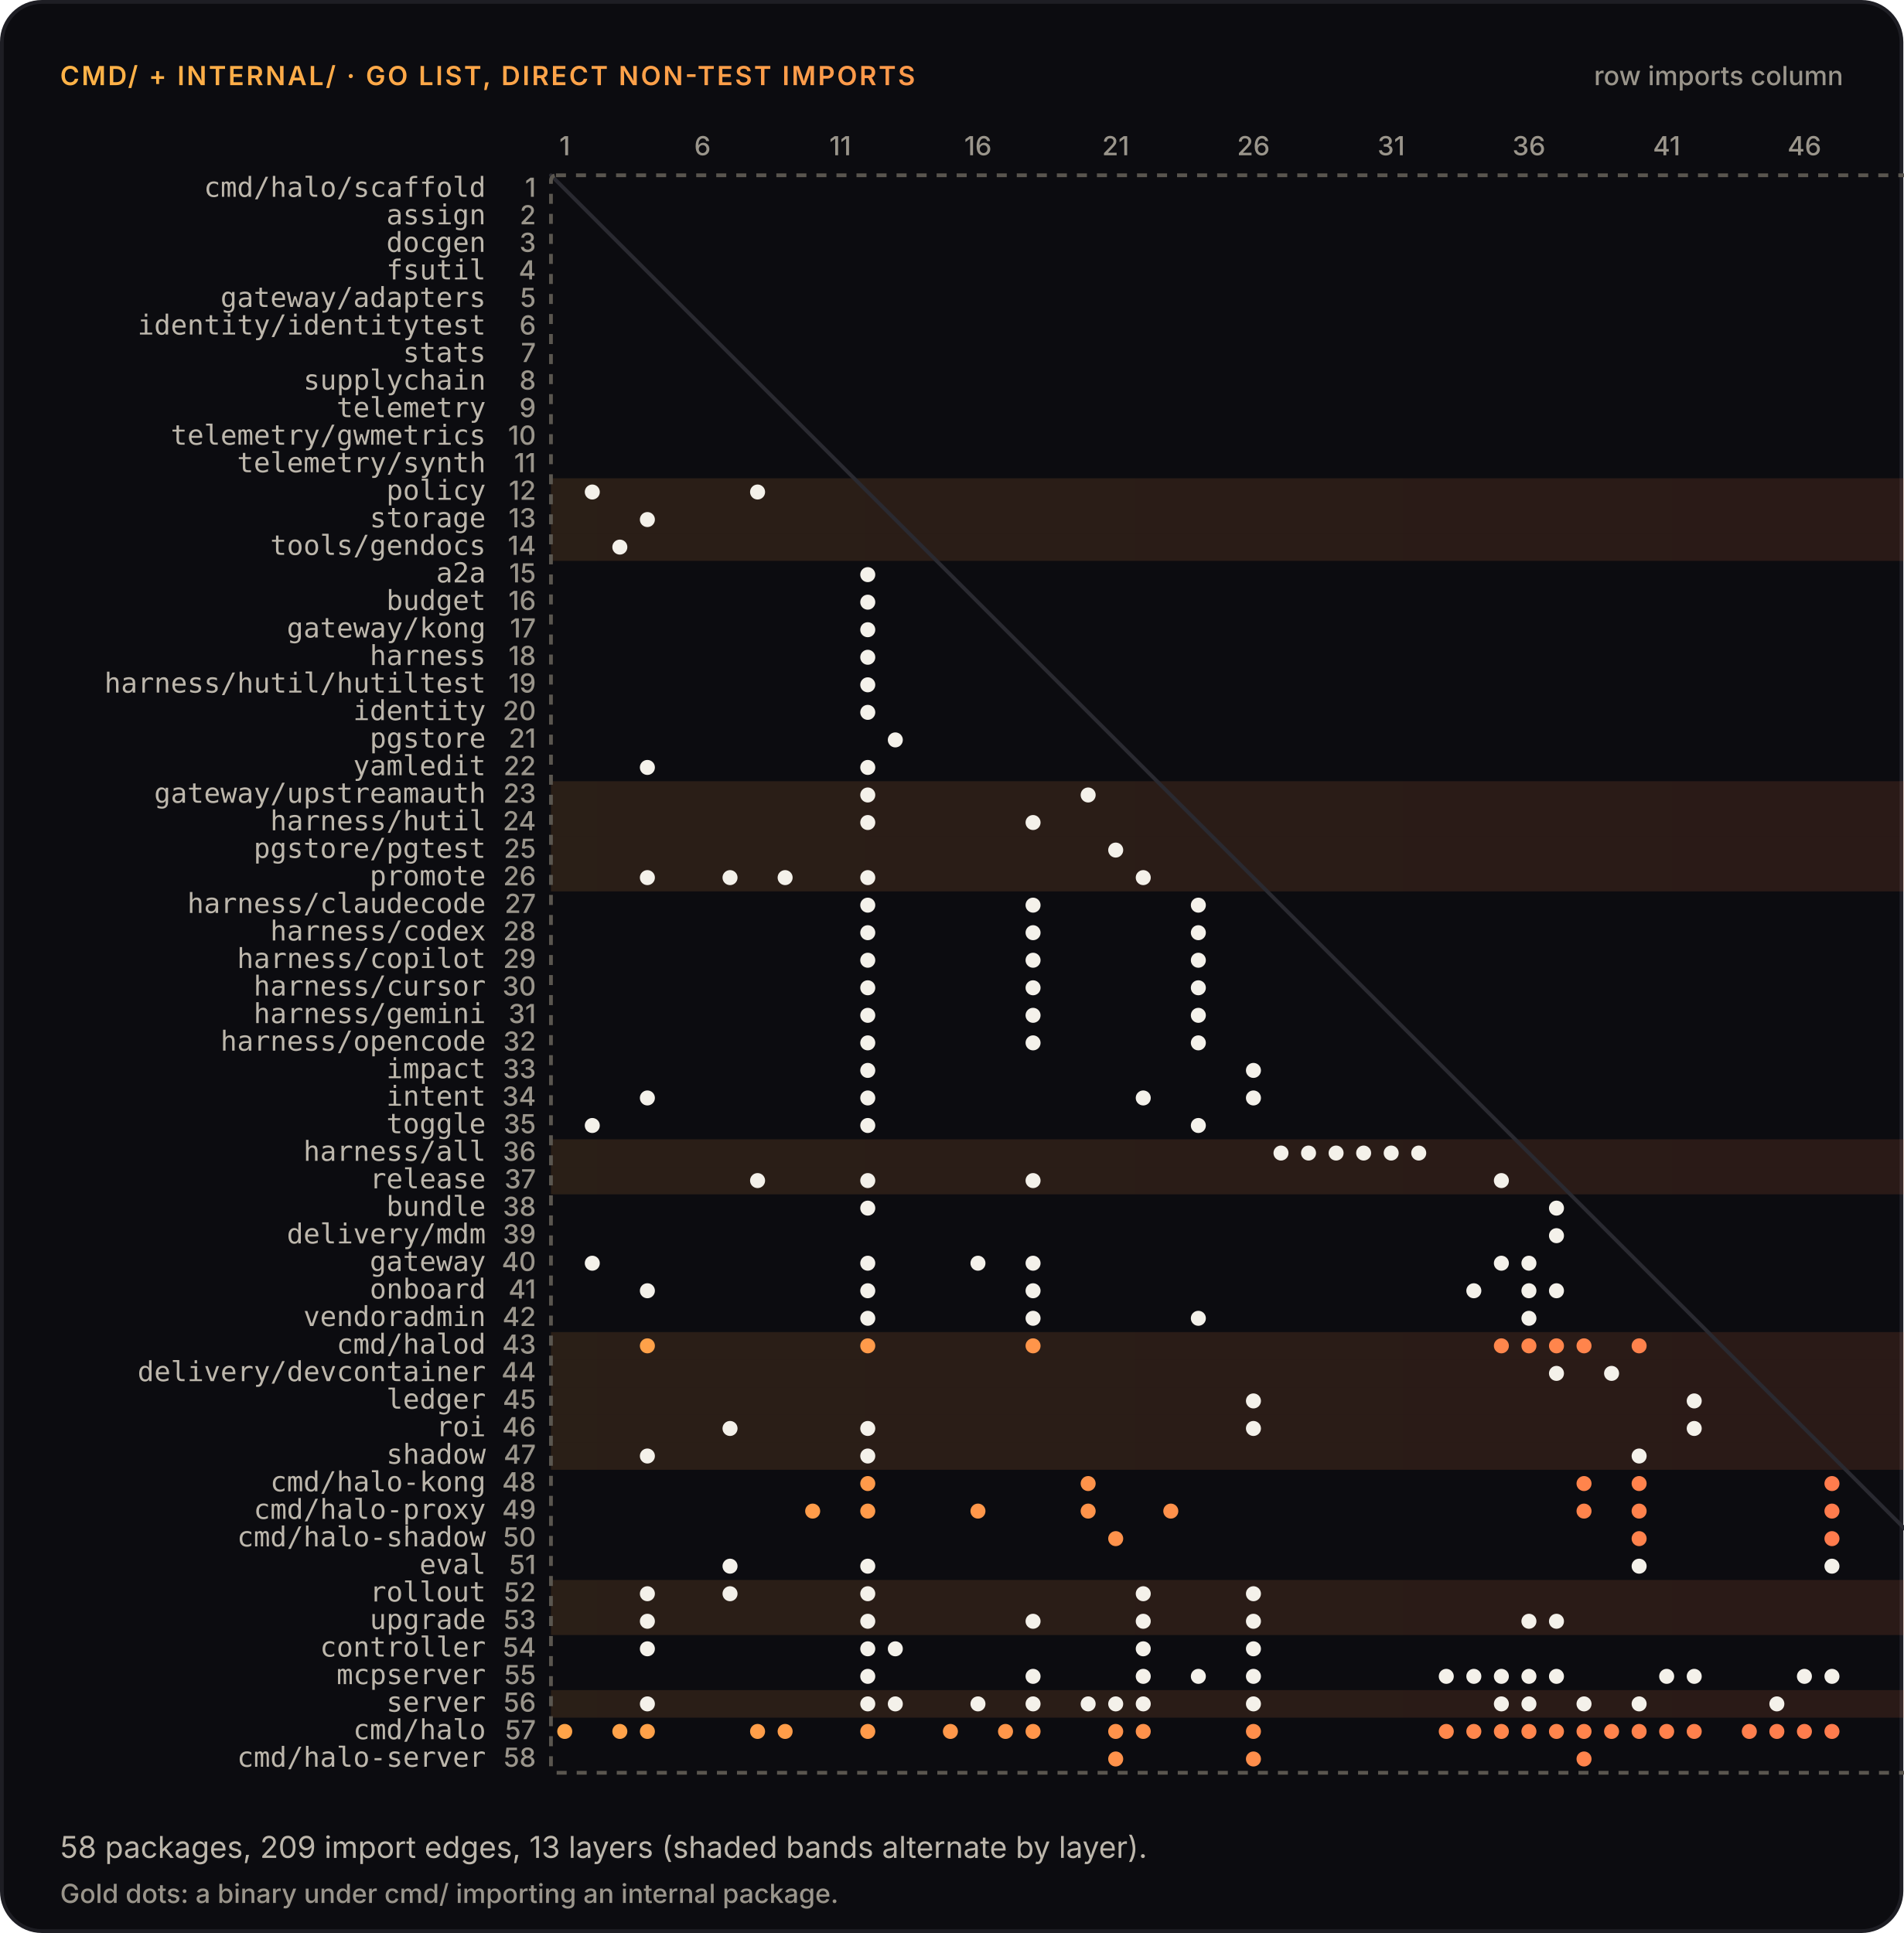
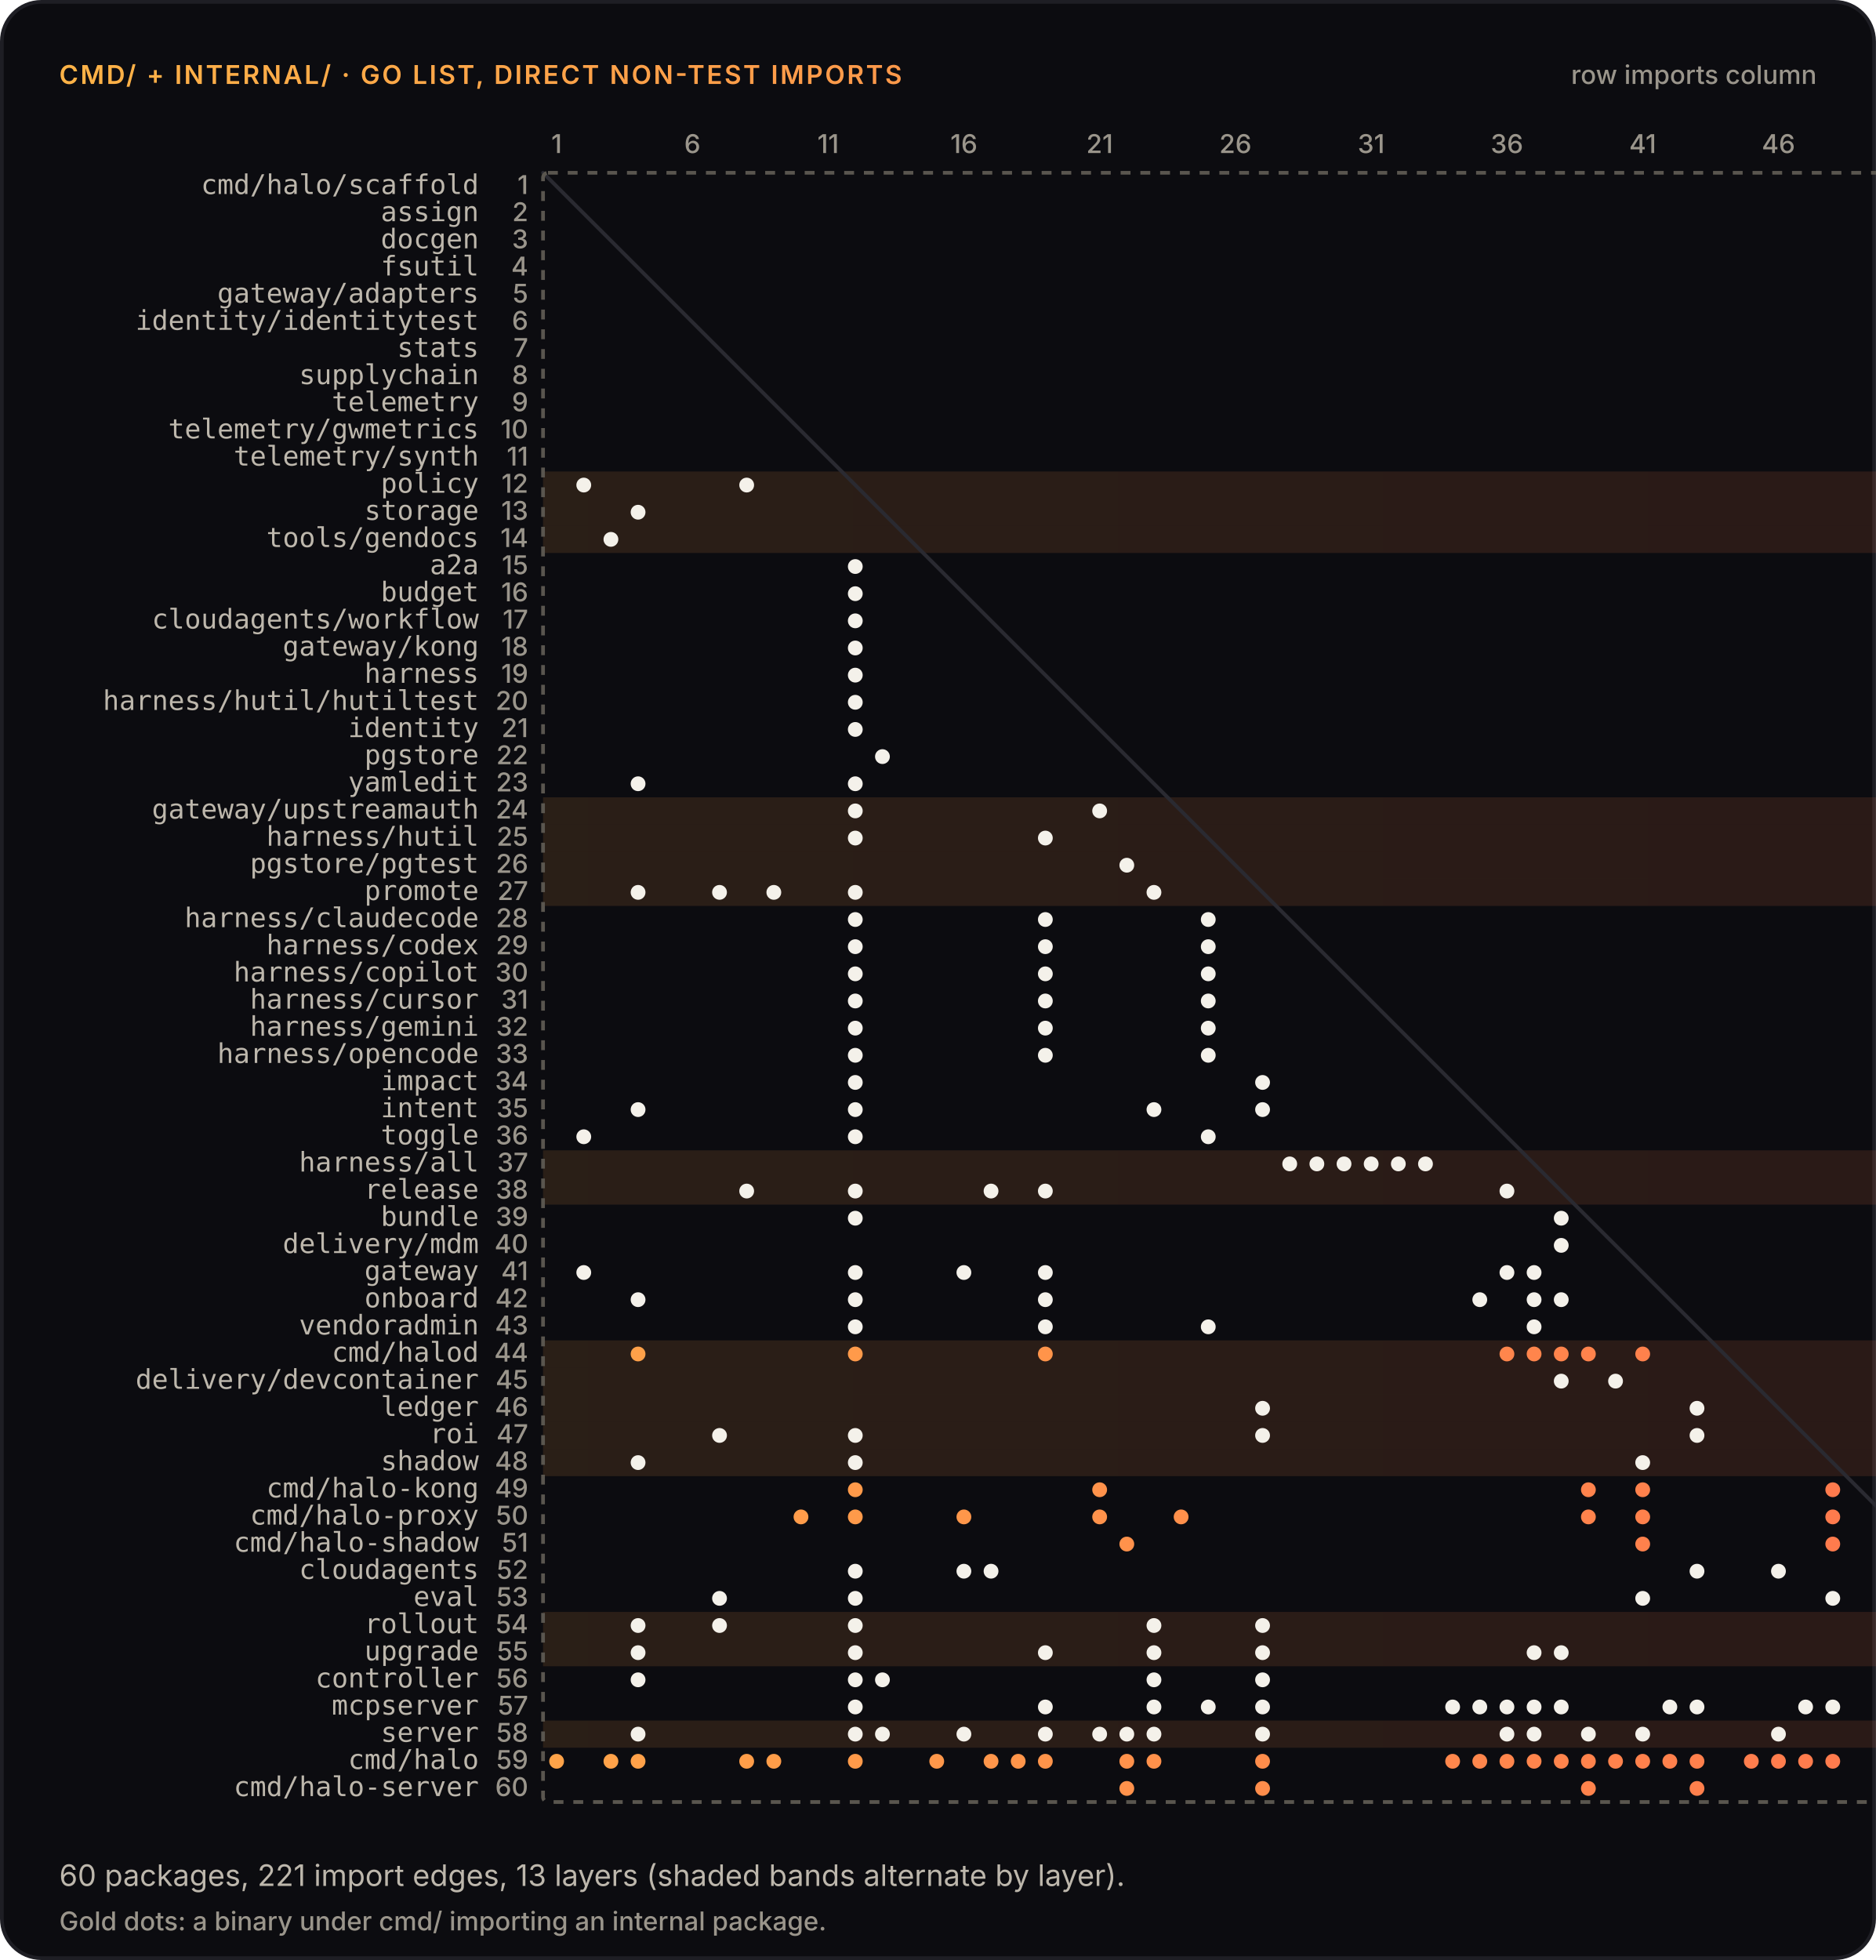
- <svg xmlns="http://www.w3.org/2000/svg" viewBox="0 0 760 772" width="760" height="772" role="img" aria-labelledby="t d" font-family="ui-sans-serif,-apple-system,Inter,'Segoe UI',sans-serif">
+ <svg xmlns="http://www.w3.org/2000/svg" viewBox="0 0 760 794" width="760" height="794" role="img" aria-labelledby="t d" font-family="ui-sans-serif,-apple-system,Inter,'Segoe UI',sans-serif">
  <style>
.cv{fill:#0c0c10;stroke:#1e1e24;stroke-width:1.5}
.card{fill:#121217;stroke:#2a2a31;stroke-width:1.5}
.soft{fill:url(#gs)}
.ring{fill:none;stroke:url(#ga);stroke-width:1.5}
.dcard{fill:#2a1414;stroke:#ff7a7a;stroke-width:1.5}
.ghost{fill:none;stroke:#5a564f;stroke-width:1.5;stroke-dasharray:4 4}
.zone{fill:#0f0f14;stroke:#24242b;stroke-width:1.5}
.chip{fill:#1a1a20;stroke:#2a2a31;stroke-width:1}
text{font-family:ui-sans-serif,-apple-system,Inter,'Segoe UI',sans-serif}
.t{font-size:13.5px;font-weight:600;fill:#f4f1ea}
.tm{font:600 12.5px ui-monospace,'SF Mono','JetBrains Mono',Menlo,Consolas,monospace;fill:#f4f1ea}
.td{fill:#ff7a7a}
.s{font-size:12px;fill:#bdb7ac}
.m{font:11px ui-monospace,'SF Mono','JetBrains Mono',Menlo,Consolas,monospace;fill:#bdb7ac}
.xs{font-size:10.5px;font-weight:500;fill:#9a958b}
.xm{font-family:ui-monospace,'SF Mono','JetBrains Mono',Menlo,Consolas,monospace;font-weight:400}
.xa{fill:url(#ga);font-weight:600}
.xd{fill:#ff7a7a;font-weight:600}
.xw{fill:#16130f;font-weight:600}
.k{font-size:10.5px;font-weight:600;letter-spacing:.08em;fill:#9a958b}
.ka{fill:url(#ga)}
.h1{font-size:42px;font-weight:700;letter-spacing:-.02em;fill:#f4f1ea}
.ln,.la,.ld,.lm{fill:none;stroke-width:1.5;stroke-linecap:round;stroke-linejoin:round}
.ln{stroke:#5a564f}.la{stroke:url(#ga)}.ld{stroke:#ff7a7a}.lm{stroke:#2a2a31}
.lane{stroke:#2a2a31;stroke-width:1.5;stroke-dasharray:3 4}
.dash{stroke-dasharray:5 5}
.dl{fill:#5a564f}.da{fill:url(#ga)}.dd{fill:#ff7a7a}
.pl{fill:#0c0c10}.pa{fill:#0c0c10;stroke:url(#ga);stroke-width:1}
.pd{fill:#2a1414;stroke:#ff7a7a;stroke-width:1}.ps{fill:url(#ga)}
.fa{fill:url(#ga)}.fs{fill:url(#gs)}.fm{fill:#1a1a20}.fd{fill:#ff7a7a}.ft{fill:#f4f1ea}
.bdg{fill:url(#ga)}.bn{font-size:9.5px;font-weight:700;fill:#16130f}
.ic{fill:none;stroke:url(#ga);stroke-width:1.75;stroke-linecap:round;stroke-linejoin:round}
.pkt{fill:url(#ga)}
.grow{transform-box:fill-box;transform-origin:left;animation:grow 4.8s cubic-bezier(.6,0,.2,1) infinite}
@keyframes grow{0%{transform:scaleX(.08)}25%{transform:scaleX(.3)}50%{transform:scaleX(.55)}75%,100%{transform:scaleX(1)}}
.flow{stroke-dasharray:4 6;animation:flow 1.1s linear infinite}
@keyframes flow{to{stroke-dashoffset:-20}}
.blink{animation:blink 3.2s ease-in-out infinite}
@keyframes blink{0%,100%{opacity:.18}35%,65%{opacity:1}}
.pulse{transform-box:fill-box;transform-origin:center;animation:pulse 2.8s ease-out infinite}
@keyframes pulse{0%{opacity:.55;transform:scale(.6)}100%{opacity:0;transform:scale(1.5)}}
@media (prefers-reduced-motion:reduce){.flow,.blink,.pulse,.grow{animation:none}.blink{opacity:1}.pulse,.pkt{display:none}}
</style>
  <defs>
    <linearGradient id="ga" gradientUnits="userSpaceOnUse" x1="0" y1="0" x2="760" y2="0">
      <stop offset="0" stop-color="#ffb547" />
      <stop offset="1" stop-color="#ff7a4d" />
    </linearGradient>
    <linearGradient id="gs" gradientUnits="userSpaceOnUse" x1="0" y1="0" x2="760" y2="0">
      <stop offset="0" stop-color="#ffb547" stop-opacity="0.12" />
      <stop offset="1" stop-color="#ff7a4d" stop-opacity="0.12" />
    </linearGradient>
    <filter id="sh" x="-10%" y="-10%" width="120%" height="140%">
      <feDropShadow dx="0" dy="1" stdDeviation="1.6" flood-color="#000000" flood-opacity="0.5" />
    </filter>
  </defs>
-   <rect class="cv" x=".75" y=".75" width="758.5" height="770.5" rx="16" />
+   <rect class="cv" x=".75" y=".75" width="758.5" height="792.5" rx="16" />
  <text class="k ka" x="24" y="34">CMD/ + INTERNAL/ · GO LIST, DIRECT NON-TEST IMPORTS</text>
  <text class="xs" x="736" y="34" text-anchor="end">row imports column</text>
  <text class="m" x="194" y="78.6" text-anchor="end">cmd/halo/scaffold</text>
  <text class="xs" x="214" y="78.6" text-anchor="end">1</text>
  <text class="m" x="194" y="89.6" text-anchor="end">assign</text>
  <text class="xs" x="214" y="89.6" text-anchor="end">2</text>
  <text class="m" x="194" y="100.6" text-anchor="end">docgen</text>
  <text class="xs" x="214" y="100.6" text-anchor="end">3</text>
  <text class="m" x="194" y="111.6" text-anchor="end">fsutil</text>
  <text class="xs" x="214" y="111.6" text-anchor="end">4</text>
  <text class="m" x="194" y="122.6" text-anchor="end">gateway/adapters</text>
  <text class="xs" x="214" y="122.6" text-anchor="end">5</text>
  <text class="m" x="194" y="133.6" text-anchor="end">identity/identitytest</text>
  <text class="xs" x="214" y="133.6" text-anchor="end">6</text>
  <text class="m" x="194" y="144.6" text-anchor="end">stats</text>
  <text class="xs" x="214" y="144.6" text-anchor="end">7</text>
  <text class="m" x="194" y="155.6" text-anchor="end">supplychain</text>
  <text class="xs" x="214" y="155.6" text-anchor="end">8</text>
  <text class="m" x="194" y="166.6" text-anchor="end">telemetry</text>
  <text class="xs" x="214" y="166.6" text-anchor="end">9</text>
  <text class="m" x="194" y="177.6" text-anchor="end">telemetry/gwmetrics</text>
  <text class="xs" x="214" y="177.6" text-anchor="end">10</text>
  <text class="m" x="194" y="188.6" text-anchor="end">telemetry/synth</text>
  <text class="xs" x="214" y="188.6" text-anchor="end">11</text>
-   <rect class="fs" x="220" y="191" width="638" height="11" />
+   <rect class="fs" x="220" y="191" width="660" height="11" />
  <text class="m" x="194" y="199.6" text-anchor="end">policy</text>
  <text class="xs" x="214" y="199.6" text-anchor="end">12</text>
-   <rect class="fs" x="220" y="202" width="638" height="11" />
+   <rect class="fs" x="220" y="202" width="660" height="11" />
  <text class="m" x="194" y="210.6" text-anchor="end">storage</text>
  <text class="xs" x="214" y="210.6" text-anchor="end">13</text>
-   <rect class="fs" x="220" y="213" width="638" height="11" />
+   <rect class="fs" x="220" y="213" width="660" height="11" />
  <text class="m" x="194" y="221.6" text-anchor="end">tools/gendocs</text>
  <text class="xs" x="214" y="221.6" text-anchor="end">14</text>
  <text class="m" x="194" y="232.6" text-anchor="end">a2a</text>
  <text class="xs" x="214" y="232.6" text-anchor="end">15</text>
  <text class="m" x="194" y="243.6" text-anchor="end">budget</text>
  <text class="xs" x="214" y="243.6" text-anchor="end">16</text>
-   <text class="m" x="194" y="254.6" text-anchor="end">gateway/kong</text>
+   <text class="m" x="194" y="254.6" text-anchor="end">cloudagents/workflow</text>
  <text class="xs" x="214" y="254.6" text-anchor="end">17</text>
-   <text class="m" x="194" y="265.6" text-anchor="end">harness</text>
+   <text class="m" x="194" y="265.6" text-anchor="end">gateway/kong</text>
  <text class="xs" x="214" y="265.6" text-anchor="end">18</text>
-   <text class="m" x="194" y="276.6" text-anchor="end">harness/hutil/hutiltest</text>
+   <text class="m" x="194" y="276.6" text-anchor="end">harness</text>
  <text class="xs" x="214" y="276.6" text-anchor="end">19</text>
-   <text class="m" x="194" y="287.6" text-anchor="end">identity</text>
+   <text class="m" x="194" y="287.6" text-anchor="end">harness/hutil/hutiltest</text>
  <text class="xs" x="214" y="287.6" text-anchor="end">20</text>
-   <text class="m" x="194" y="298.6" text-anchor="end">pgstore</text>
+   <text class="m" x="194" y="298.6" text-anchor="end">identity</text>
  <text class="xs" x="214" y="298.6" text-anchor="end">21</text>
-   <text class="m" x="194" y="309.6" text-anchor="end">yamledit</text>
+   <text class="m" x="194" y="309.6" text-anchor="end">pgstore</text>
  <text class="xs" x="214" y="309.6" text-anchor="end">22</text>
-   <rect class="fs" x="220" y="312" width="638" height="11" />
-   <text class="m" x="194" y="320.6" text-anchor="end">gateway/upstreamauth</text>
+   <text class="m" x="194" y="320.6" text-anchor="end">yamledit</text>
  <text class="xs" x="214" y="320.6" text-anchor="end">23</text>
-   <rect class="fs" x="220" y="323" width="638" height="11" />
-   <text class="m" x="194" y="331.6" text-anchor="end">harness/hutil</text>
+   <rect class="fs" x="220" y="323" width="660" height="11" />
+   <text class="m" x="194" y="331.6" text-anchor="end">gateway/upstreamauth</text>
  <text class="xs" x="214" y="331.6" text-anchor="end">24</text>
-   <rect class="fs" x="220" y="334" width="638" height="11" />
-   <text class="m" x="194" y="342.6" text-anchor="end">pgstore/pgtest</text>
+   <rect class="fs" x="220" y="334" width="660" height="11" />
+   <text class="m" x="194" y="342.6" text-anchor="end">harness/hutil</text>
  <text class="xs" x="214" y="342.6" text-anchor="end">25</text>
-   <rect class="fs" x="220" y="345" width="638" height="11" />
-   <text class="m" x="194" y="353.6" text-anchor="end">promote</text>
+   <rect class="fs" x="220" y="345" width="660" height="11" />
+   <text class="m" x="194" y="353.6" text-anchor="end">pgstore/pgtest</text>
  <text class="xs" x="214" y="353.6" text-anchor="end">26</text>
-   <text class="m" x="194" y="364.6" text-anchor="end">harness/claudecode</text>
+   <rect class="fs" x="220" y="356" width="660" height="11" />
+   <text class="m" x="194" y="364.6" text-anchor="end">promote</text>
  <text class="xs" x="214" y="364.6" text-anchor="end">27</text>
-   <text class="m" x="194" y="375.6" text-anchor="end">harness/codex</text>
+   <text class="m" x="194" y="375.6" text-anchor="end">harness/claudecode</text>
  <text class="xs" x="214" y="375.6" text-anchor="end">28</text>
-   <text class="m" x="194" y="386.6" text-anchor="end">harness/copilot</text>
+   <text class="m" x="194" y="386.6" text-anchor="end">harness/codex</text>
  <text class="xs" x="214" y="386.6" text-anchor="end">29</text>
-   <text class="m" x="194" y="397.6" text-anchor="end">harness/cursor</text>
+   <text class="m" x="194" y="397.6" text-anchor="end">harness/copilot</text>
  <text class="xs" x="214" y="397.6" text-anchor="end">30</text>
-   <text class="m" x="194" y="408.6" text-anchor="end">harness/gemini</text>
+   <text class="m" x="194" y="408.6" text-anchor="end">harness/cursor</text>
  <text class="xs" x="214" y="408.6" text-anchor="end">31</text>
-   <text class="m" x="194" y="419.6" text-anchor="end">harness/opencode</text>
+   <text class="m" x="194" y="419.6" text-anchor="end">harness/gemini</text>
  <text class="xs" x="214" y="419.6" text-anchor="end">32</text>
-   <text class="m" x="194" y="430.6" text-anchor="end">impact</text>
+   <text class="m" x="194" y="430.6" text-anchor="end">harness/opencode</text>
  <text class="xs" x="214" y="430.6" text-anchor="end">33</text>
-   <text class="m" x="194" y="441.6" text-anchor="end">intent</text>
+   <text class="m" x="194" y="441.6" text-anchor="end">impact</text>
  <text class="xs" x="214" y="441.6" text-anchor="end">34</text>
-   <text class="m" x="194" y="452.6" text-anchor="end">toggle</text>
+   <text class="m" x="194" y="452.6" text-anchor="end">intent</text>
  <text class="xs" x="214" y="452.6" text-anchor="end">35</text>
-   <rect class="fs" x="220" y="455" width="638" height="11" />
-   <text class="m" x="194" y="463.6" text-anchor="end">harness/all</text>
+   <text class="m" x="194" y="463.6" text-anchor="end">toggle</text>
  <text class="xs" x="214" y="463.6" text-anchor="end">36</text>
-   <rect class="fs" x="220" y="466" width="638" height="11" />
-   <text class="m" x="194" y="474.6" text-anchor="end">release</text>
+   <rect class="fs" x="220" y="466" width="660" height="11" />
+   <text class="m" x="194" y="474.6" text-anchor="end">harness/all</text>
  <text class="xs" x="214" y="474.6" text-anchor="end">37</text>
-   <text class="m" x="194" y="485.6" text-anchor="end">bundle</text>
+   <rect class="fs" x="220" y="477" width="660" height="11" />
+   <text class="m" x="194" y="485.6" text-anchor="end">release</text>
  <text class="xs" x="214" y="485.6" text-anchor="end">38</text>
-   <text class="m" x="194" y="496.6" text-anchor="end">delivery/mdm</text>
+   <text class="m" x="194" y="496.6" text-anchor="end">bundle</text>
  <text class="xs" x="214" y="496.6" text-anchor="end">39</text>
-   <text class="m" x="194" y="507.6" text-anchor="end">gateway</text>
+   <text class="m" x="194" y="507.6" text-anchor="end">delivery/mdm</text>
  <text class="xs" x="214" y="507.6" text-anchor="end">40</text>
-   <text class="m" x="194" y="518.6" text-anchor="end">onboard</text>
+   <text class="m" x="194" y="518.6" text-anchor="end">gateway</text>
  <text class="xs" x="214" y="518.6" text-anchor="end">41</text>
-   <text class="m" x="194" y="529.6" text-anchor="end">vendoradmin</text>
+   <text class="m" x="194" y="529.6" text-anchor="end">onboard</text>
  <text class="xs" x="214" y="529.6" text-anchor="end">42</text>
-   <rect class="fs" x="220" y="532" width="638" height="11" />
-   <text class="m" x="194" y="540.6" text-anchor="end">cmd/halod</text>
+   <text class="m" x="194" y="540.6" text-anchor="end">vendoradmin</text>
  <text class="xs" x="214" y="540.6" text-anchor="end">43</text>
-   <rect class="fs" x="220" y="543" width="638" height="11" />
-   <text class="m" x="194" y="551.6" text-anchor="end">delivery/devcontainer</text>
+   <rect class="fs" x="220" y="543" width="660" height="11" />
+   <text class="m" x="194" y="551.6" text-anchor="end">cmd/halod</text>
  <text class="xs" x="214" y="551.6" text-anchor="end">44</text>
-   <rect class="fs" x="220" y="554" width="638" height="11" />
-   <text class="m" x="194" y="562.6" text-anchor="end">ledger</text>
+   <rect class="fs" x="220" y="554" width="660" height="11" />
+   <text class="m" x="194" y="562.6" text-anchor="end">delivery/devcontainer</text>
  <text class="xs" x="214" y="562.6" text-anchor="end">45</text>
-   <rect class="fs" x="220" y="565" width="638" height="11" />
-   <text class="m" x="194" y="573.6" text-anchor="end">roi</text>
+   <rect class="fs" x="220" y="565" width="660" height="11" />
+   <text class="m" x="194" y="573.6" text-anchor="end">ledger</text>
  <text class="xs" x="214" y="573.6" text-anchor="end">46</text>
-   <rect class="fs" x="220" y="576" width="638" height="11" />
-   <text class="m" x="194" y="584.6" text-anchor="end">shadow</text>
+   <rect class="fs" x="220" y="576" width="660" height="11" />
+   <text class="m" x="194" y="584.6" text-anchor="end">roi</text>
  <text class="xs" x="214" y="584.6" text-anchor="end">47</text>
-   <text class="m" x="194" y="595.6" text-anchor="end">cmd/halo-kong</text>
+   <rect class="fs" x="220" y="587" width="660" height="11" />
+   <text class="m" x="194" y="595.6" text-anchor="end">shadow</text>
  <text class="xs" x="214" y="595.6" text-anchor="end">48</text>
-   <text class="m" x="194" y="606.6" text-anchor="end">cmd/halo-proxy</text>
+   <text class="m" x="194" y="606.6" text-anchor="end">cmd/halo-kong</text>
  <text class="xs" x="214" y="606.6" text-anchor="end">49</text>
-   <text class="m" x="194" y="617.6" text-anchor="end">cmd/halo-shadow</text>
+   <text class="m" x="194" y="617.6" text-anchor="end">cmd/halo-proxy</text>
  <text class="xs" x="214" y="617.6" text-anchor="end">50</text>
-   <text class="m" x="194" y="628.6" text-anchor="end">eval</text>
+   <text class="m" x="194" y="628.6" text-anchor="end">cmd/halo-shadow</text>
  <text class="xs" x="214" y="628.6" text-anchor="end">51</text>
-   <rect class="fs" x="220" y="631" width="638" height="11" />
-   <text class="m" x="194" y="639.6" text-anchor="end">rollout</text>
+   <text class="m" x="194" y="639.6" text-anchor="end">cloudagents</text>
  <text class="xs" x="214" y="639.6" text-anchor="end">52</text>
-   <rect class="fs" x="220" y="642" width="638" height="11" />
-   <text class="m" x="194" y="650.6" text-anchor="end">upgrade</text>
+   <text class="m" x="194" y="650.6" text-anchor="end">eval</text>
  <text class="xs" x="214" y="650.6" text-anchor="end">53</text>
-   <text class="m" x="194" y="661.6" text-anchor="end">controller</text>
+   <rect class="fs" x="220" y="653" width="660" height="11" />
+   <text class="m" x="194" y="661.6" text-anchor="end">rollout</text>
  <text class="xs" x="214" y="661.6" text-anchor="end">54</text>
-   <text class="m" x="194" y="672.6" text-anchor="end">mcpserver</text>
+   <rect class="fs" x="220" y="664" width="660" height="11" />
+   <text class="m" x="194" y="672.6" text-anchor="end">upgrade</text>
  <text class="xs" x="214" y="672.6" text-anchor="end">55</text>
-   <rect class="fs" x="220" y="675" width="638" height="11" />
-   <text class="m" x="194" y="683.6" text-anchor="end">server</text>
+   <text class="m" x="194" y="683.6" text-anchor="end">controller</text>
  <text class="xs" x="214" y="683.6" text-anchor="end">56</text>
-   <text class="m" x="194" y="694.6" text-anchor="end">cmd/halo</text>
+   <text class="m" x="194" y="694.6" text-anchor="end">mcpserver</text>
  <text class="xs" x="214" y="694.6" text-anchor="end">57</text>
-   <text class="m" x="194" y="705.6" text-anchor="end">cmd/halo-server</text>
+   <rect class="fs" x="220" y="697" width="660" height="11" />
+   <text class="m" x="194" y="705.6" text-anchor="end">server</text>
  <text class="xs" x="214" y="705.6" text-anchor="end">58</text>
+   <text class="m" x="194" y="716.6" text-anchor="end">cmd/halo</text>
+   <text class="xs" x="214" y="716.6" text-anchor="end">59</text>
+   <text class="m" x="194" y="727.6" text-anchor="end">cmd/halo-server</text>
+   <text class="xs" x="214" y="727.6" text-anchor="end">60</text>
  <text class="xs" x="225.5" y="62" text-anchor="middle">1</text>
  <text class="xs" x="280.5" y="62" text-anchor="middle">6</text>
  <text class="xs" x="335.5" y="62" text-anchor="middle">11</text>
  <text class="xs" x="390.5" y="62" text-anchor="middle">16</text>
  <text class="xs" x="445.5" y="62" text-anchor="middle">21</text>
  <text class="xs" x="500.5" y="62" text-anchor="middle">26</text>
  <text class="xs" x="555.5" y="62" text-anchor="middle">31</text>
  <text class="xs" x="610.5" y="62" text-anchor="middle">36</text>
  <text class="xs" x="665.5" y="62" text-anchor="middle">41</text>
  <text class="xs" x="720.5" y="62" text-anchor="middle">46</text>
  <text class="xs" x="775.5" y="62" text-anchor="middle">51</text>
  <text class="xs" x="830.5" y="62" text-anchor="middle">56</text>
-   <path class="lm" d="M220 70L858 708" />
-   <rect class="ghost" x="220" y="70" width="638" height="638" rx="2" />
+   <path class="lm" d="M220 70L880 730" />
+   <rect class="ghost" x="220" y="70" width="660" height="660" rx="2" />
  <circle class="ft" cx="236.5" cy="196.5" r="3" />
  <circle class="ft" cx="302.5" cy="196.5" r="3" />
  <circle class="ft" cx="258.5" cy="207.5" r="3" />
  <circle class="ft" cx="247.5" cy="218.5" r="3" />
  <circle class="ft" cx="346.5" cy="229.5" r="3" />
  <circle class="ft" cx="346.5" cy="240.5" r="3" />
  <circle class="ft" cx="346.5" cy="251.5" r="3" />
  <circle class="ft" cx="346.5" cy="262.5" r="3" />
  <circle class="ft" cx="346.5" cy="273.5" r="3" />
  <circle class="ft" cx="346.5" cy="284.5" r="3" />
-   <circle class="ft" cx="357.5" cy="295.5" r="3" />
-   <circle class="ft" cx="258.5" cy="306.5" r="3" />
-   <circle class="ft" cx="346.5" cy="306.5" r="3" />
-   <circle class="ft" cx="434.5" cy="317.5" r="3" />
+   <circle class="ft" cx="346.5" cy="295.5" r="3" />
+   <circle class="ft" cx="357.5" cy="306.5" r="3" />
+   <circle class="ft" cx="258.5" cy="317.5" r="3" />
  <circle class="ft" cx="346.5" cy="317.5" r="3" />
-   <circle class="ft" cx="412.5" cy="328.5" r="3" />
+   <circle class="ft" cx="445.5" cy="328.5" r="3" />
  <circle class="ft" cx="346.5" cy="328.5" r="3" />
-   <circle class="ft" cx="445.5" cy="339.5" r="3" />
-   <circle class="ft" cx="258.5" cy="350.5" r="3" />
-   <circle class="ft" cx="346.5" cy="350.5" r="3" />
-   <circle class="ft" cx="291.5" cy="350.5" r="3" />
-   <circle class="ft" cx="313.5" cy="350.5" r="3" />
+   <circle class="ft" cx="423.5" cy="339.5" r="3" />
+   <circle class="ft" cx="346.5" cy="339.5" r="3" />
  <circle class="ft" cx="456.5" cy="350.5" r="3" />
-   <circle class="ft" cx="412.5" cy="361.5" r="3" />
-   <circle class="ft" cx="478.5" cy="361.5" r="3" />
+   <circle class="ft" cx="258.5" cy="361.5" r="3" />
  <circle class="ft" cx="346.5" cy="361.5" r="3" />
-   <circle class="ft" cx="412.5" cy="372.5" r="3" />
-   <circle class="ft" cx="478.5" cy="372.5" r="3" />
+   <circle class="ft" cx="291.5" cy="361.5" r="3" />
+   <circle class="ft" cx="313.5" cy="361.5" r="3" />
+   <circle class="ft" cx="467.5" cy="361.5" r="3" />
+   <circle class="ft" cx="423.5" cy="372.5" r="3" />
+   <circle class="ft" cx="489.5" cy="372.5" r="3" />
  <circle class="ft" cx="346.5" cy="372.5" r="3" />
-   <circle class="ft" cx="412.5" cy="383.5" r="3" />
-   <circle class="ft" cx="478.5" cy="383.5" r="3" />
+   <circle class="ft" cx="423.5" cy="383.5" r="3" />
+   <circle class="ft" cx="489.5" cy="383.5" r="3" />
  <circle class="ft" cx="346.5" cy="383.5" r="3" />
-   <circle class="ft" cx="412.5" cy="394.5" r="3" />
-   <circle class="ft" cx="478.5" cy="394.5" r="3" />
+   <circle class="ft" cx="423.5" cy="394.5" r="3" />
+   <circle class="ft" cx="489.5" cy="394.5" r="3" />
  <circle class="ft" cx="346.5" cy="394.5" r="3" />
-   <circle class="ft" cx="412.5" cy="405.5" r="3" />
-   <circle class="ft" cx="478.5" cy="405.5" r="3" />
+   <circle class="ft" cx="423.5" cy="405.5" r="3" />
+   <circle class="ft" cx="489.5" cy="405.5" r="3" />
  <circle class="ft" cx="346.5" cy="405.5" r="3" />
-   <circle class="ft" cx="412.5" cy="416.5" r="3" />
-   <circle class="ft" cx="478.5" cy="416.5" r="3" />
+   <circle class="ft" cx="423.5" cy="416.5" r="3" />
+   <circle class="ft" cx="489.5" cy="416.5" r="3" />
  <circle class="ft" cx="346.5" cy="416.5" r="3" />
+   <circle class="ft" cx="423.5" cy="427.5" r="3" />
+   <circle class="ft" cx="489.5" cy="427.5" r="3" />
  <circle class="ft" cx="346.5" cy="427.5" r="3" />
-   <circle class="ft" cx="500.5" cy="427.5" r="3" />
-   <circle class="ft" cx="258.5" cy="438.5" r="3" />
  <circle class="ft" cx="346.5" cy="438.5" r="3" />
-   <circle class="ft" cx="500.5" cy="438.5" r="3" />
-   <circle class="ft" cx="456.5" cy="438.5" r="3" />
-   <circle class="ft" cx="236.5" cy="449.5" r="3" />
-   <circle class="ft" cx="478.5" cy="449.5" r="3" />
+   <circle class="ft" cx="511.5" cy="438.5" r="3" />
+   <circle class="ft" cx="258.5" cy="449.5" r="3" />
  <circle class="ft" cx="346.5" cy="449.5" r="3" />
-   <circle class="ft" cx="511.5" cy="460.5" r="3" />
-   <circle class="ft" cx="522.5" cy="460.5" r="3" />
-   <circle class="ft" cx="533.5" cy="460.5" r="3" />
-   <circle class="ft" cx="544.5" cy="460.5" r="3" />
-   <circle class="ft" cx="555.5" cy="460.5" r="3" />
-   <circle class="ft" cx="566.5" cy="460.5" r="3" />
-   <circle class="ft" cx="412.5" cy="471.5" r="3" />
-   <circle class="ft" cx="346.5" cy="471.5" r="3" />
-   <circle class="ft" cx="302.5" cy="471.5" r="3" />
-   <circle class="ft" cx="599.5" cy="471.5" r="3" />
+   <circle class="ft" cx="511.5" cy="449.5" r="3" />
+   <circle class="ft" cx="467.5" cy="449.5" r="3" />
+   <circle class="ft" cx="236.5" cy="460.5" r="3" />
+   <circle class="ft" cx="489.5" cy="460.5" r="3" />
+   <circle class="ft" cx="346.5" cy="460.5" r="3" />
+   <circle class="ft" cx="522.5" cy="471.5" r="3" />
+   <circle class="ft" cx="533.5" cy="471.5" r="3" />
+   <circle class="ft" cx="544.5" cy="471.5" r="3" />
+   <circle class="ft" cx="555.5" cy="471.5" r="3" />
+   <circle class="ft" cx="566.5" cy="471.5" r="3" />
+   <circle class="ft" cx="577.5" cy="471.5" r="3" />
+   <circle class="ft" cx="401.5" cy="482.5" r="3" />
+   <circle class="ft" cx="423.5" cy="482.5" r="3" />
  <circle class="ft" cx="346.5" cy="482.5" r="3" />
-   <circle class="ft" cx="621.5" cy="482.5" r="3" />
-   <circle class="ft" cx="621.5" cy="493.5" r="3" />
-   <circle class="ft" cx="236.5" cy="504.5" r="3" />
-   <circle class="ft" cx="390.5" cy="504.5" r="3" />
-   <circle class="ft" cx="412.5" cy="504.5" r="3" />
-   <circle class="ft" cx="610.5" cy="504.5" r="3" />
-   <circle class="ft" cx="346.5" cy="504.5" r="3" />
-   <circle class="ft" cx="599.5" cy="504.5" r="3" />
-   <circle class="ft" cx="258.5" cy="515.5" r="3" />
-   <circle class="ft" cx="412.5" cy="515.5" r="3" />
+   <circle class="ft" cx="302.5" cy="482.5" r="3" />
+   <circle class="ft" cx="610.5" cy="482.5" r="3" />
+   <circle class="ft" cx="346.5" cy="493.5" r="3" />
+   <circle class="ft" cx="632.5" cy="493.5" r="3" />
+   <circle class="ft" cx="632.5" cy="504.5" r="3" />
+   <circle class="ft" cx="236.5" cy="515.5" r="3" />
+   <circle class="ft" cx="390.5" cy="515.5" r="3" />
+   <circle class="ft" cx="423.5" cy="515.5" r="3" />
+   <circle class="ft" cx="621.5" cy="515.5" r="3" />
+   <circle class="ft" cx="346.5" cy="515.5" r="3" />
  <circle class="ft" cx="610.5" cy="515.5" r="3" />
-   <circle class="ft" cx="588.5" cy="515.5" r="3" />
-   <circle class="ft" cx="346.5" cy="515.5" r="3" />
-   <circle class="ft" cx="621.5" cy="515.5" r="3" />
-   <circle class="ft" cx="412.5" cy="526.5" r="3" />
-   <circle class="ft" cx="610.5" cy="526.5" r="3" />
-   <circle class="ft" cx="478.5" cy="526.5" r="3" />
+   <circle class="ft" cx="258.5" cy="526.5" r="3" />
+   <circle class="ft" cx="423.5" cy="526.5" r="3" />
+   <circle class="ft" cx="621.5" cy="526.5" r="3" />
+   <circle class="ft" cx="599.5" cy="526.5" r="3" />
  <circle class="ft" cx="346.5" cy="526.5" r="3" />
-   <circle class="fa" cx="632.5" cy="537.5" r="3" />
-   <circle class="fa" cx="258.5" cy="537.5" r="3" />
-   <circle class="fa" cx="654.5" cy="537.5" r="3" />
-   <circle class="fa" cx="412.5" cy="537.5" r="3" />
-   <circle class="fa" cx="610.5" cy="537.5" r="3" />
-   <circle class="fa" cx="346.5" cy="537.5" r="3" />
-   <circle class="fa" cx="621.5" cy="537.5" r="3" />
-   <circle class="fa" cx="599.5" cy="537.5" r="3" />
-   <circle class="ft" cx="643.5" cy="548.5" r="3" />
-   <circle class="ft" cx="621.5" cy="548.5" r="3" />
-   <circle class="ft" cx="500.5" cy="559.5" r="3" />
-   <circle class="ft" cx="676.5" cy="559.5" r="3" />
-   <circle class="ft" cx="346.5" cy="570.5" r="3" />
-   <circle class="ft" cx="500.5" cy="570.5" r="3" />
-   <circle class="ft" cx="291.5" cy="570.5" r="3" />
-   <circle class="ft" cx="676.5" cy="570.5" r="3" />
-   <circle class="ft" cx="258.5" cy="581.5" r="3" />
-   <circle class="ft" cx="654.5" cy="581.5" r="3" />
+   <circle class="ft" cx="632.5" cy="526.5" r="3" />
+   <circle class="ft" cx="423.5" cy="537.5" r="3" />
+   <circle class="ft" cx="621.5" cy="537.5" r="3" />
+   <circle class="ft" cx="489.5" cy="537.5" r="3" />
+   <circle class="ft" cx="346.5" cy="537.5" r="3" />
+   <circle class="fa" cx="643.5" cy="548.5" r="3" />
+   <circle class="fa" cx="258.5" cy="548.5" r="3" />
+   <circle class="fa" cx="665.5" cy="548.5" r="3" />
+   <circle class="fa" cx="423.5" cy="548.5" r="3" />
+   <circle class="fa" cx="621.5" cy="548.5" r="3" />
+   <circle class="fa" cx="346.5" cy="548.5" r="3" />
+   <circle class="fa" cx="632.5" cy="548.5" r="3" />
+   <circle class="fa" cx="610.5" cy="548.5" r="3" />
+   <circle class="ft" cx="654.5" cy="559.5" r="3" />
+   <circle class="ft" cx="632.5" cy="559.5" r="3" />
+   <circle class="ft" cx="511.5" cy="570.5" r="3" />
+   <circle class="ft" cx="687.5" cy="570.5" r="3" />
  <circle class="ft" cx="346.5" cy="581.5" r="3" />
-   <circle class="fa" cx="632.5" cy="592.5" r="3" />
-   <circle class="fa" cx="654.5" cy="592.5" r="3" />
-   <circle class="fa" cx="434.5" cy="592.5" r="3" />
-   <circle class="fa" cx="346.5" cy="592.5" r="3" />
-   <circle class="fa" cx="731.5" cy="592.5" r="3" />
-   <circle class="fa" cx="390.5" cy="603.5" r="3" />
-   <circle class="fa" cx="632.5" cy="603.5" r="3" />
-   <circle class="fa" cx="654.5" cy="603.5" r="3" />
-   <circle class="fa" cx="467.5" cy="603.5" r="3" />
-   <circle class="fa" cx="434.5" cy="603.5" r="3" />
+   <circle class="ft" cx="511.5" cy="581.5" r="3" />
+   <circle class="ft" cx="291.5" cy="581.5" r="3" />
+   <circle class="ft" cx="687.5" cy="581.5" r="3" />
+   <circle class="ft" cx="258.5" cy="592.5" r="3" />
+   <circle class="ft" cx="665.5" cy="592.5" r="3" />
+   <circle class="ft" cx="346.5" cy="592.5" r="3" />
+   <circle class="fa" cx="643.5" cy="603.5" r="3" />
+   <circle class="fa" cx="665.5" cy="603.5" r="3" />
+   <circle class="fa" cx="445.5" cy="603.5" r="3" />
  <circle class="fa" cx="346.5" cy="603.5" r="3" />
-   <circle class="fa" cx="731.5" cy="603.5" r="3" />
-   <circle class="fa" cx="324.5" cy="603.5" r="3" />
-   <circle class="fa" cx="654.5" cy="614.5" r="3" />
+   <circle class="fa" cx="742.5" cy="603.5" r="3" />
+   <circle class="fa" cx="390.5" cy="614.5" r="3" />
+   <circle class="fa" cx="643.5" cy="614.5" r="3" />
+   <circle class="fa" cx="665.5" cy="614.5" r="3" />
+   <circle class="fa" cx="478.5" cy="614.5" r="3" />
  <circle class="fa" cx="445.5" cy="614.5" r="3" />
-   <circle class="fa" cx="731.5" cy="614.5" r="3" />
-   <circle class="ft" cx="654.5" cy="625.5" r="3" />
-   <circle class="ft" cx="346.5" cy="625.5" r="3" />
-   <circle class="ft" cx="731.5" cy="625.5" r="3" />
-   <circle class="ft" cx="291.5" cy="625.5" r="3" />
-   <circle class="ft" cx="775.5" cy="636.5" r="3" />
-   <circle class="ft" cx="258.5" cy="636.5" r="3" />
+   <circle class="fa" cx="346.5" cy="614.5" r="3" />
+   <circle class="fa" cx="742.5" cy="614.5" r="3" />
+   <circle class="fa" cx="324.5" cy="614.5" r="3" />
+   <circle class="fa" cx="665.5" cy="625.5" r="3" />
+   <circle class="fa" cx="456.5" cy="625.5" r="3" />
+   <circle class="fa" cx="742.5" cy="625.5" r="3" />
+   <circle class="ft" cx="390.5" cy="636.5" r="3" />
+   <circle class="ft" cx="401.5" cy="636.5" r="3" />
+   <circle class="ft" cx="720.5" cy="636.5" r="3" />
  <circle class="ft" cx="346.5" cy="636.5" r="3" />
-   <circle class="ft" cx="500.5" cy="636.5" r="3" />
-   <circle class="ft" cx="291.5" cy="636.5" r="3" />
-   <circle class="ft" cx="456.5" cy="636.5" r="3" />
-   <circle class="ft" cx="775.5" cy="647.5" r="3" />
-   <circle class="ft" cx="258.5" cy="647.5" r="3" />
-   <circle class="ft" cx="412.5" cy="647.5" r="3" />
-   <circle class="ft" cx="610.5" cy="647.5" r="3" />
+   <circle class="ft" cx="687.5" cy="636.5" r="3" />
+   <circle class="ft" cx="665.5" cy="647.5" r="3" />
  <circle class="ft" cx="346.5" cy="647.5" r="3" />
-   <circle class="ft" cx="500.5" cy="647.5" r="3" />
-   <circle class="ft" cx="621.5" cy="647.5" r="3" />
-   <circle class="ft" cx="456.5" cy="647.5" r="3" />
+   <circle class="ft" cx="742.5" cy="647.5" r="3" />
+   <circle class="ft" cx="291.5" cy="647.5" r="3" />
+   <circle class="ft" cx="797.5" cy="658.5" r="3" />
  <circle class="ft" cx="258.5" cy="658.5" r="3" />
  <circle class="ft" cx="346.5" cy="658.5" r="3" />
-   <circle class="ft" cx="500.5" cy="658.5" r="3" />
-   <circle class="ft" cx="786.5" cy="658.5" r="3" />
-   <circle class="ft" cx="357.5" cy="658.5" r="3" />
-   <circle class="ft" cx="456.5" cy="658.5" r="3" />
-   <circle class="ft" cx="775.5" cy="669.5" r="3" />
-   <circle class="ft" cx="412.5" cy="669.5" r="3" />
-   <circle class="ft" cx="610.5" cy="669.5" r="3" />
-   <circle class="ft" cx="478.5" cy="669.5" r="3" />
-   <circle class="ft" cx="577.5" cy="669.5" r="3" />
-   <circle class="ft" cx="588.5" cy="669.5" r="3" />
-   <circle class="ft" cx="665.5" cy="669.5" r="3" />
+   <circle class="ft" cx="511.5" cy="658.5" r="3" />
+   <circle class="ft" cx="291.5" cy="658.5" r="3" />
+   <circle class="ft" cx="467.5" cy="658.5" r="3" />
+   <circle class="ft" cx="797.5" cy="669.5" r="3" />
+   <circle class="ft" cx="258.5" cy="669.5" r="3" />
+   <circle class="ft" cx="423.5" cy="669.5" r="3" />
+   <circle class="ft" cx="621.5" cy="669.5" r="3" />
  <circle class="ft" cx="346.5" cy="669.5" r="3" />
-   <circle class="ft" cx="500.5" cy="669.5" r="3" />
-   <circle class="ft" cx="621.5" cy="669.5" r="3" />
-   <circle class="ft" cx="720.5" cy="669.5" r="3" />
-   <circle class="ft" cx="786.5" cy="669.5" r="3" />
-   <circle class="ft" cx="731.5" cy="669.5" r="3" />
-   <circle class="ft" cx="599.5" cy="669.5" r="3" />
-   <circle class="ft" cx="797.5" cy="669.5" r="3" />
-   <circle class="ft" cx="676.5" cy="669.5" r="3" />
-   <circle class="ft" cx="456.5" cy="669.5" r="3" />
-   <circle class="ft" cx="390.5" cy="680.5" r="3" />
-   <circle class="ft" cx="632.5" cy="680.5" r="3" />
+   <circle class="ft" cx="511.5" cy="669.5" r="3" />
+   <circle class="ft" cx="632.5" cy="669.5" r="3" />
+   <circle class="ft" cx="467.5" cy="669.5" r="3" />
+   <circle class="ft" cx="258.5" cy="680.5" r="3" />
+   <circle class="ft" cx="346.5" cy="680.5" r="3" />
+   <circle class="ft" cx="511.5" cy="680.5" r="3" />
  <circle class="ft" cx="808.5" cy="680.5" r="3" />
-   <circle class="ft" cx="258.5" cy="680.5" r="3" />
-   <circle class="ft" cx="654.5" cy="680.5" r="3" />
-   <circle class="ft" cx="412.5" cy="680.5" r="3" />
-   <circle class="ft" cx="610.5" cy="680.5" r="3" />
-   <circle class="ft" cx="434.5" cy="680.5" r="3" />
-   <circle class="ft" cx="709.5" cy="680.5" r="3" />
-   <circle class="ft" cx="445.5" cy="680.5" r="3" />
-   <circle class="ft" cx="346.5" cy="680.5" r="3" />
-   <circle class="ft" cx="500.5" cy="680.5" r="3" />
-   <circle class="ft" cx="786.5" cy="680.5" r="3" />
  <circle class="ft" cx="357.5" cy="680.5" r="3" />
-   <circle class="ft" cx="599.5" cy="680.5" r="3" />
-   <circle class="ft" cx="456.5" cy="680.5" r="3" />
-   <circle class="fa" cx="225.5" cy="691.5" r="3" />
-   <circle class="fa" cx="379.5" cy="691.5" r="3" />
-   <circle class="fa" cx="632.5" cy="691.5" r="3" />
-   <circle class="fa" cx="808.5" cy="691.5" r="3" />
-   <circle class="fa" cx="698.5" cy="691.5" r="3" />
-   <circle class="fa" cx="643.5" cy="691.5" r="3" />
-   <circle class="fa" cx="247.5" cy="691.5" r="3" />
-   <circle class="fa" cx="775.5" cy="691.5" r="3" />
-   <circle class="fa" cx="258.5" cy="691.5" r="3" />
-   <circle class="fa" cx="654.5" cy="691.5" r="3" />
-   <circle class="fa" cx="401.5" cy="691.5" r="3" />
-   <circle class="fa" cx="412.5" cy="691.5" r="3" />
-   <circle class="fa" cx="610.5" cy="691.5" r="3" />
-   <circle class="fa" cx="577.5" cy="691.5" r="3" />
-   <circle class="fa" cx="588.5" cy="691.5" r="3" />
-   <circle class="fa" cx="709.5" cy="691.5" r="3" />
-   <circle class="fa" cx="819.5" cy="691.5" r="3" />
-   <circle class="fa" cx="665.5" cy="691.5" r="3" />
-   <circle class="fa" cx="445.5" cy="691.5" r="3" />
-   <circle class="fa" cx="346.5" cy="691.5" r="3" />
-   <circle class="fa" cx="500.5" cy="691.5" r="3" />
-   <circle class="fa" cx="621.5" cy="691.5" r="3" />
-   <circle class="fa" cx="720.5" cy="691.5" r="3" />
-   <circle class="fa" cx="786.5" cy="691.5" r="3" />
-   <circle class="fa" cx="830.5" cy="691.5" r="3" />
-   <circle class="fa" cx="731.5" cy="691.5" r="3" />
-   <circle class="fa" cx="302.5" cy="691.5" r="3" />
-   <circle class="fa" cx="313.5" cy="691.5" r="3" />
-   <circle class="fa" cx="599.5" cy="691.5" r="3" />
-   <circle class="fa" cx="797.5" cy="691.5" r="3" />
-   <circle class="fa" cx="676.5" cy="691.5" r="3" />
-   <circle class="fa" cx="456.5" cy="691.5" r="3" />
-   <circle class="fa" cx="632.5" cy="702.5" r="3" />
-   <circle class="fa" cx="808.5" cy="702.5" r="3" />
-   <circle class="fa" cx="445.5" cy="702.5" r="3" />
-   <circle class="fa" cx="500.5" cy="702.5" r="3" />
-   <circle class="fa" cx="786.5" cy="702.5" r="3" />
-   <circle class="fa" cx="830.5" cy="702.5" r="3" />
-   <text class="s" x="24" y="742">58 packages, 209 import edges, 13 layers (shaded bands alternate by layer).</text>
-   <text class="xs" x="24" y="760">Gold dots: a binary under cmd/ importing an internal package.</text>
+   <circle class="ft" cx="467.5" cy="680.5" r="3" />
+   <circle class="ft" cx="797.5" cy="691.5" r="3" />
+   <circle class="ft" cx="423.5" cy="691.5" r="3" />
+   <circle class="ft" cx="621.5" cy="691.5" r="3" />
+   <circle class="ft" cx="489.5" cy="691.5" r="3" />
+   <circle class="ft" cx="588.5" cy="691.5" r="3" />
+   <circle class="ft" cx="599.5" cy="691.5" r="3" />
+   <circle class="ft" cx="676.5" cy="691.5" r="3" />
+   <circle class="ft" cx="346.5" cy="691.5" r="3" />
+   <circle class="ft" cx="511.5" cy="691.5" r="3" />
+   <circle class="ft" cx="632.5" cy="691.5" r="3" />
+   <circle class="ft" cx="731.5" cy="691.5" r="3" />
+   <circle class="ft" cx="808.5" cy="691.5" r="3" />
+   <circle class="ft" cx="742.5" cy="691.5" r="3" />
+   <circle class="ft" cx="610.5" cy="691.5" r="3" />
+   <circle class="ft" cx="819.5" cy="691.5" r="3" />
+   <circle class="ft" cx="687.5" cy="691.5" r="3" />
+   <circle class="ft" cx="467.5" cy="691.5" r="3" />
+   <circle class="ft" cx="390.5" cy="702.5" r="3" />
+   <circle class="ft" cx="643.5" cy="702.5" r="3" />
+   <circle class="ft" cx="786.5" cy="702.5" r="3" />
+   <circle class="ft" cx="830.5" cy="702.5" r="3" />
+   <circle class="ft" cx="258.5" cy="702.5" r="3" />
+   <circle class="ft" cx="665.5" cy="702.5" r="3" />
+   <circle class="ft" cx="423.5" cy="702.5" r="3" />
+   <circle class="ft" cx="621.5" cy="702.5" r="3" />
+   <circle class="ft" cx="445.5" cy="702.5" r="3" />
+   <circle class="ft" cx="720.5" cy="702.5" r="3" />
+   <circle class="ft" cx="456.5" cy="702.5" r="3" />
+   <circle class="ft" cx="346.5" cy="702.5" r="3" />
+   <circle class="ft" cx="511.5" cy="702.5" r="3" />
+   <circle class="ft" cx="808.5" cy="702.5" r="3" />
+   <circle class="ft" cx="357.5" cy="702.5" r="3" />
+   <circle class="ft" cx="610.5" cy="702.5" r="3" />
+   <circle class="ft" cx="467.5" cy="702.5" r="3" />
+   <circle class="fa" cx="225.5" cy="713.5" r="3" />
+   <circle class="fa" cx="379.5" cy="713.5" r="3" />
+   <circle class="fa" cx="643.5" cy="713.5" r="3" />
+   <circle class="fa" cx="786.5" cy="713.5" r="3" />
+   <circle class="fa" cx="401.5" cy="713.5" r="3" />
+   <circle class="fa" cx="830.5" cy="713.5" r="3" />
+   <circle class="fa" cx="709.5" cy="713.5" r="3" />
+   <circle class="fa" cx="654.5" cy="713.5" r="3" />
+   <circle class="fa" cx="247.5" cy="713.5" r="3" />
+   <circle class="fa" cx="797.5" cy="713.5" r="3" />
+   <circle class="fa" cx="258.5" cy="713.5" r="3" />
+   <circle class="fa" cx="665.5" cy="713.5" r="3" />
+   <circle class="fa" cx="412.5" cy="713.5" r="3" />
+   <circle class="fa" cx="423.5" cy="713.5" r="3" />
+   <circle class="fa" cx="621.5" cy="713.5" r="3" />
+   <circle class="fa" cx="588.5" cy="713.5" r="3" />
+   <circle class="fa" cx="599.5" cy="713.5" r="3" />
+   <circle class="fa" cx="720.5" cy="713.5" r="3" />
+   <circle class="fa" cx="841.5" cy="713.5" r="3" />
+   <circle class="fa" cx="676.5" cy="713.5" r="3" />
+   <circle class="fa" cx="456.5" cy="713.5" r="3" />
+   <circle class="fa" cx="346.5" cy="713.5" r="3" />
+   <circle class="fa" cx="511.5" cy="713.5" r="3" />
+   <circle class="fa" cx="632.5" cy="713.5" r="3" />
+   <circle class="fa" cx="731.5" cy="713.5" r="3" />
+   <circle class="fa" cx="808.5" cy="713.5" r="3" />
+   <circle class="fa" cx="852.5" cy="713.5" r="3" />
+   <circle class="fa" cx="742.5" cy="713.5" r="3" />
+   <circle class="fa" cx="302.5" cy="713.5" r="3" />
+   <circle class="fa" cx="313.5" cy="713.5" r="3" />
+   <circle class="fa" cx="610.5" cy="713.5" r="3" />
+   <circle class="fa" cx="819.5" cy="713.5" r="3" />
+   <circle class="fa" cx="687.5" cy="713.5" r="3" />
+   <circle class="fa" cx="467.5" cy="713.5" r="3" />
+   <circle class="fa" cx="643.5" cy="724.5" r="3" />
+   <circle class="fa" cx="786.5" cy="724.5" r="3" />
+   <circle class="fa" cx="830.5" cy="724.5" r="3" />
+   <circle class="fa" cx="456.5" cy="724.5" r="3" />
+   <circle class="fa" cx="511.5" cy="724.5" r="3" />
+   <circle class="fa" cx="808.5" cy="724.5" r="3" />
+   <circle class="fa" cx="852.5" cy="724.5" r="3" />
+   <circle class="fa" cx="687.5" cy="724.5" r="3" />
+   <text class="s" x="24" y="764">60 packages, 221 import edges, 13 layers (shaded bands alternate by layer).</text>
+   <text class="xs" x="24" y="782">Gold dots: a binary under cmd/ importing an internal package.</text>
</svg>
